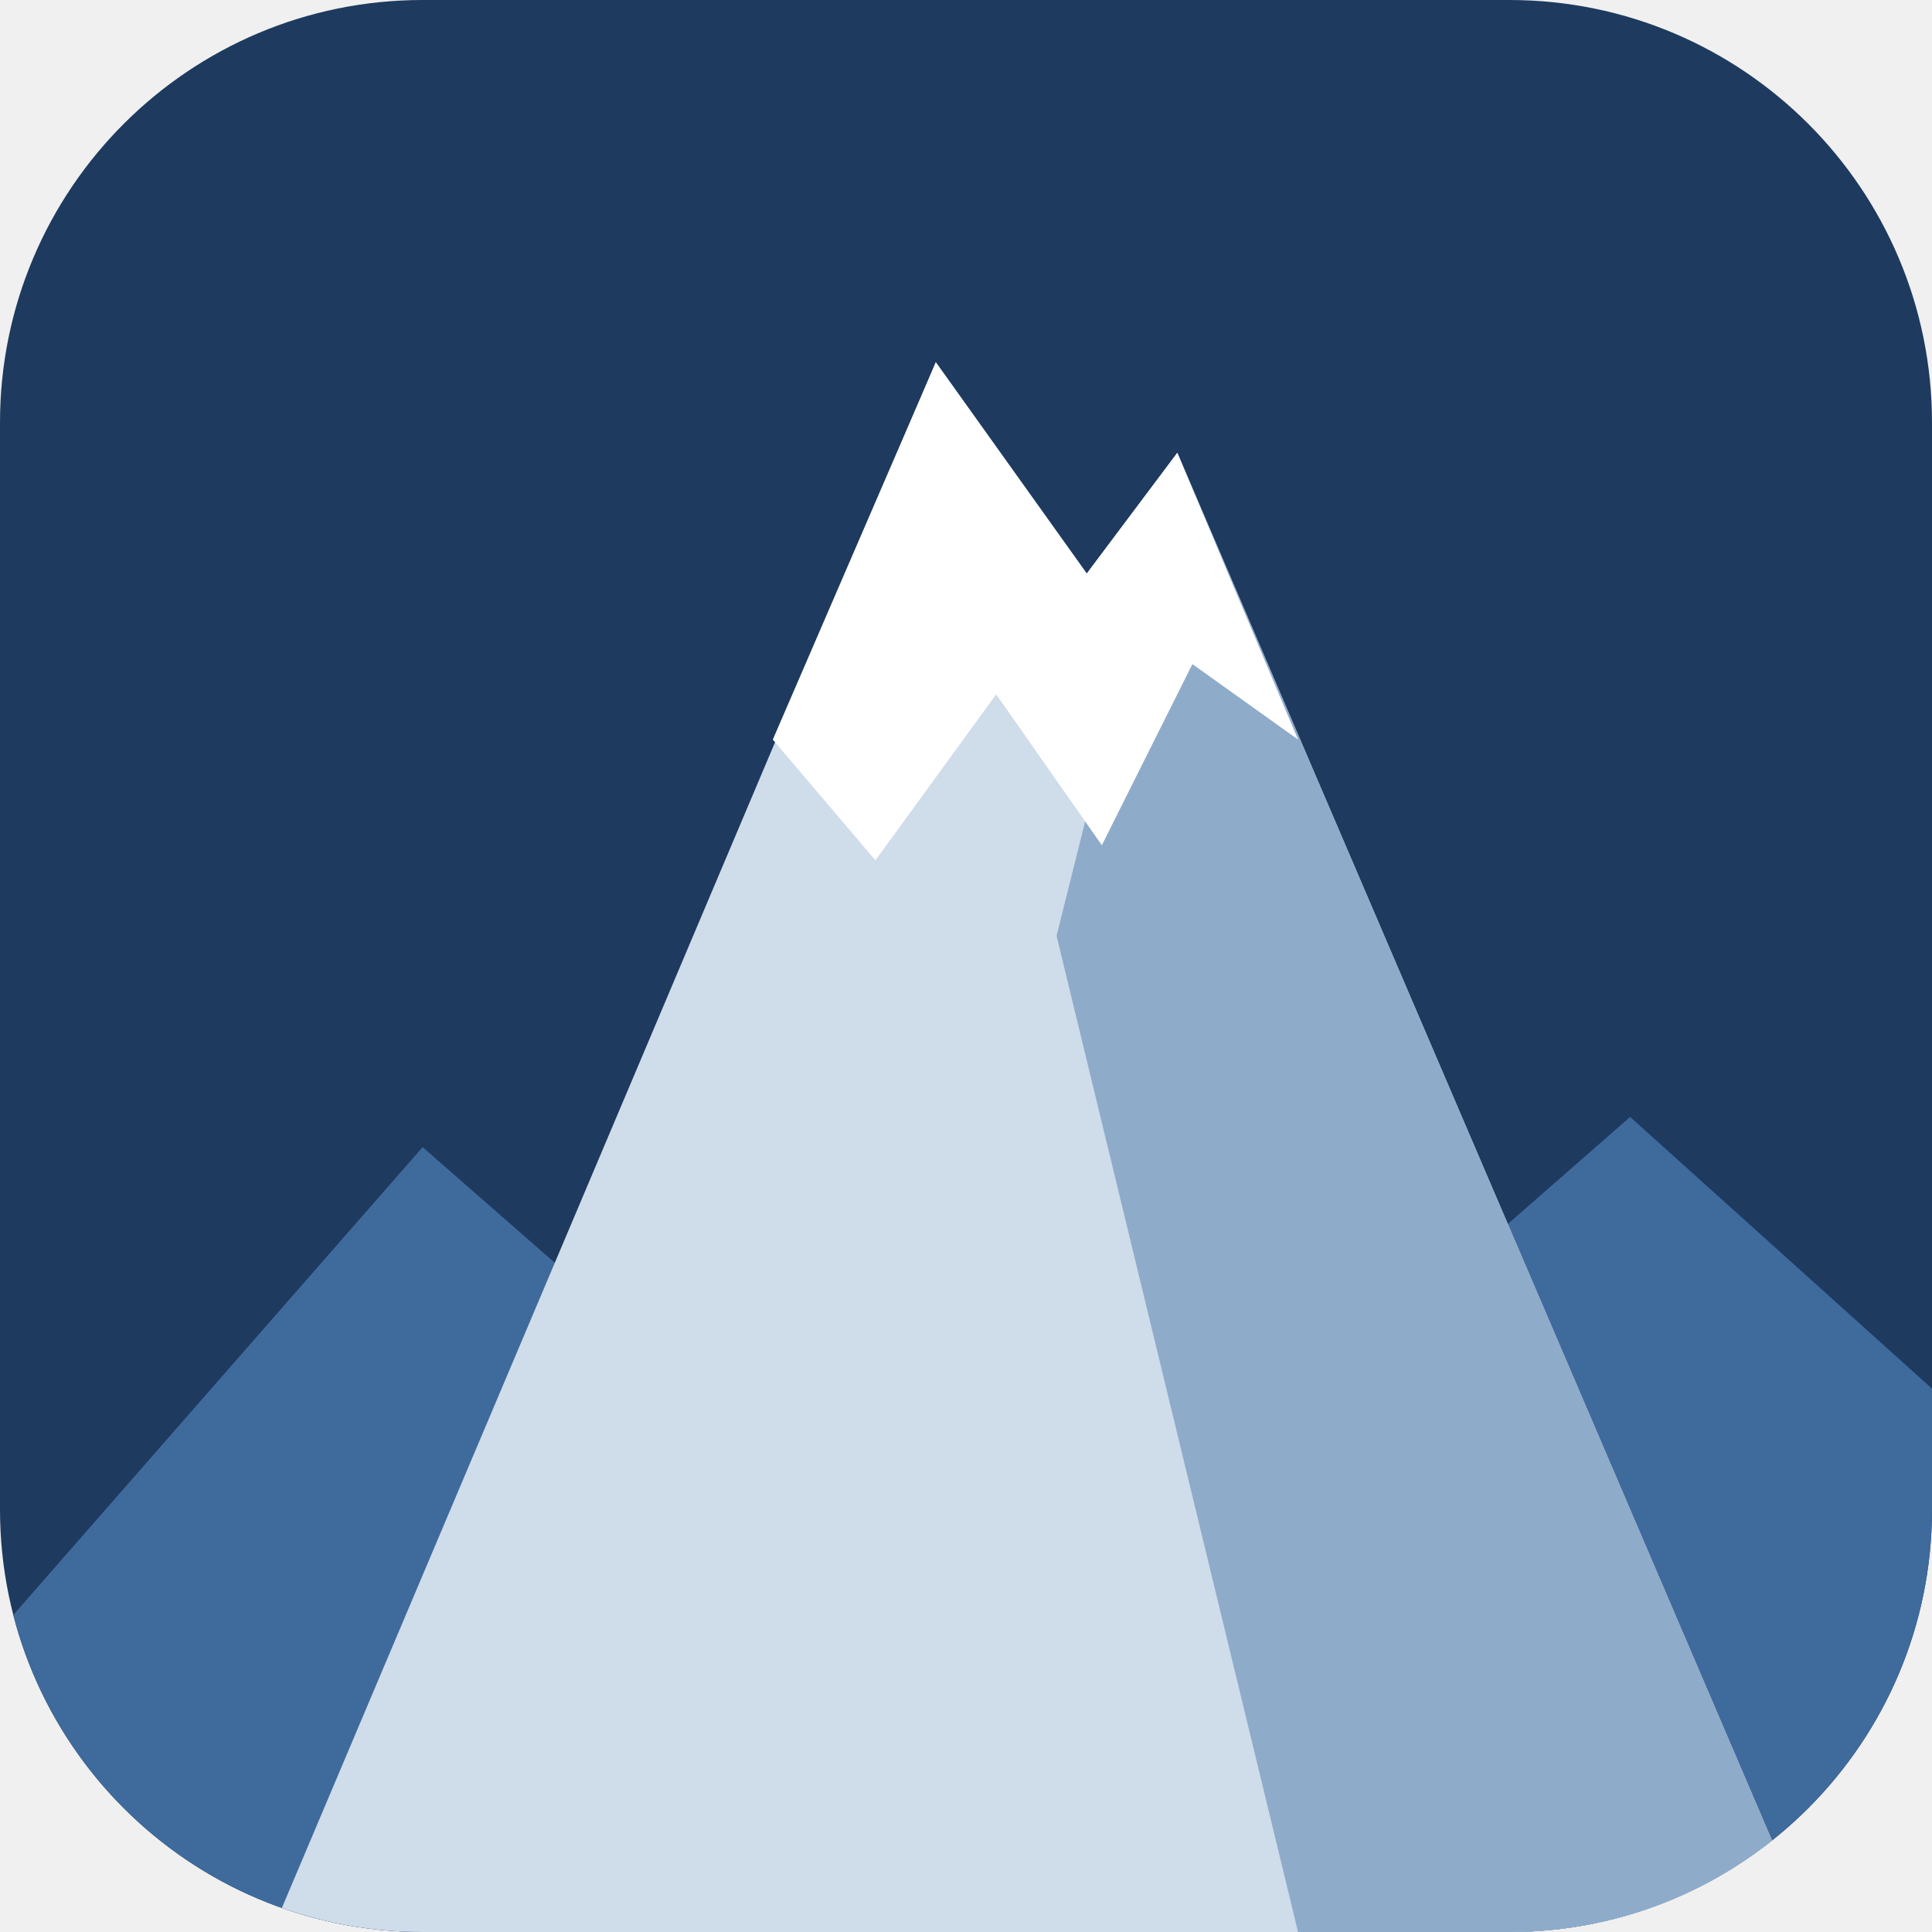
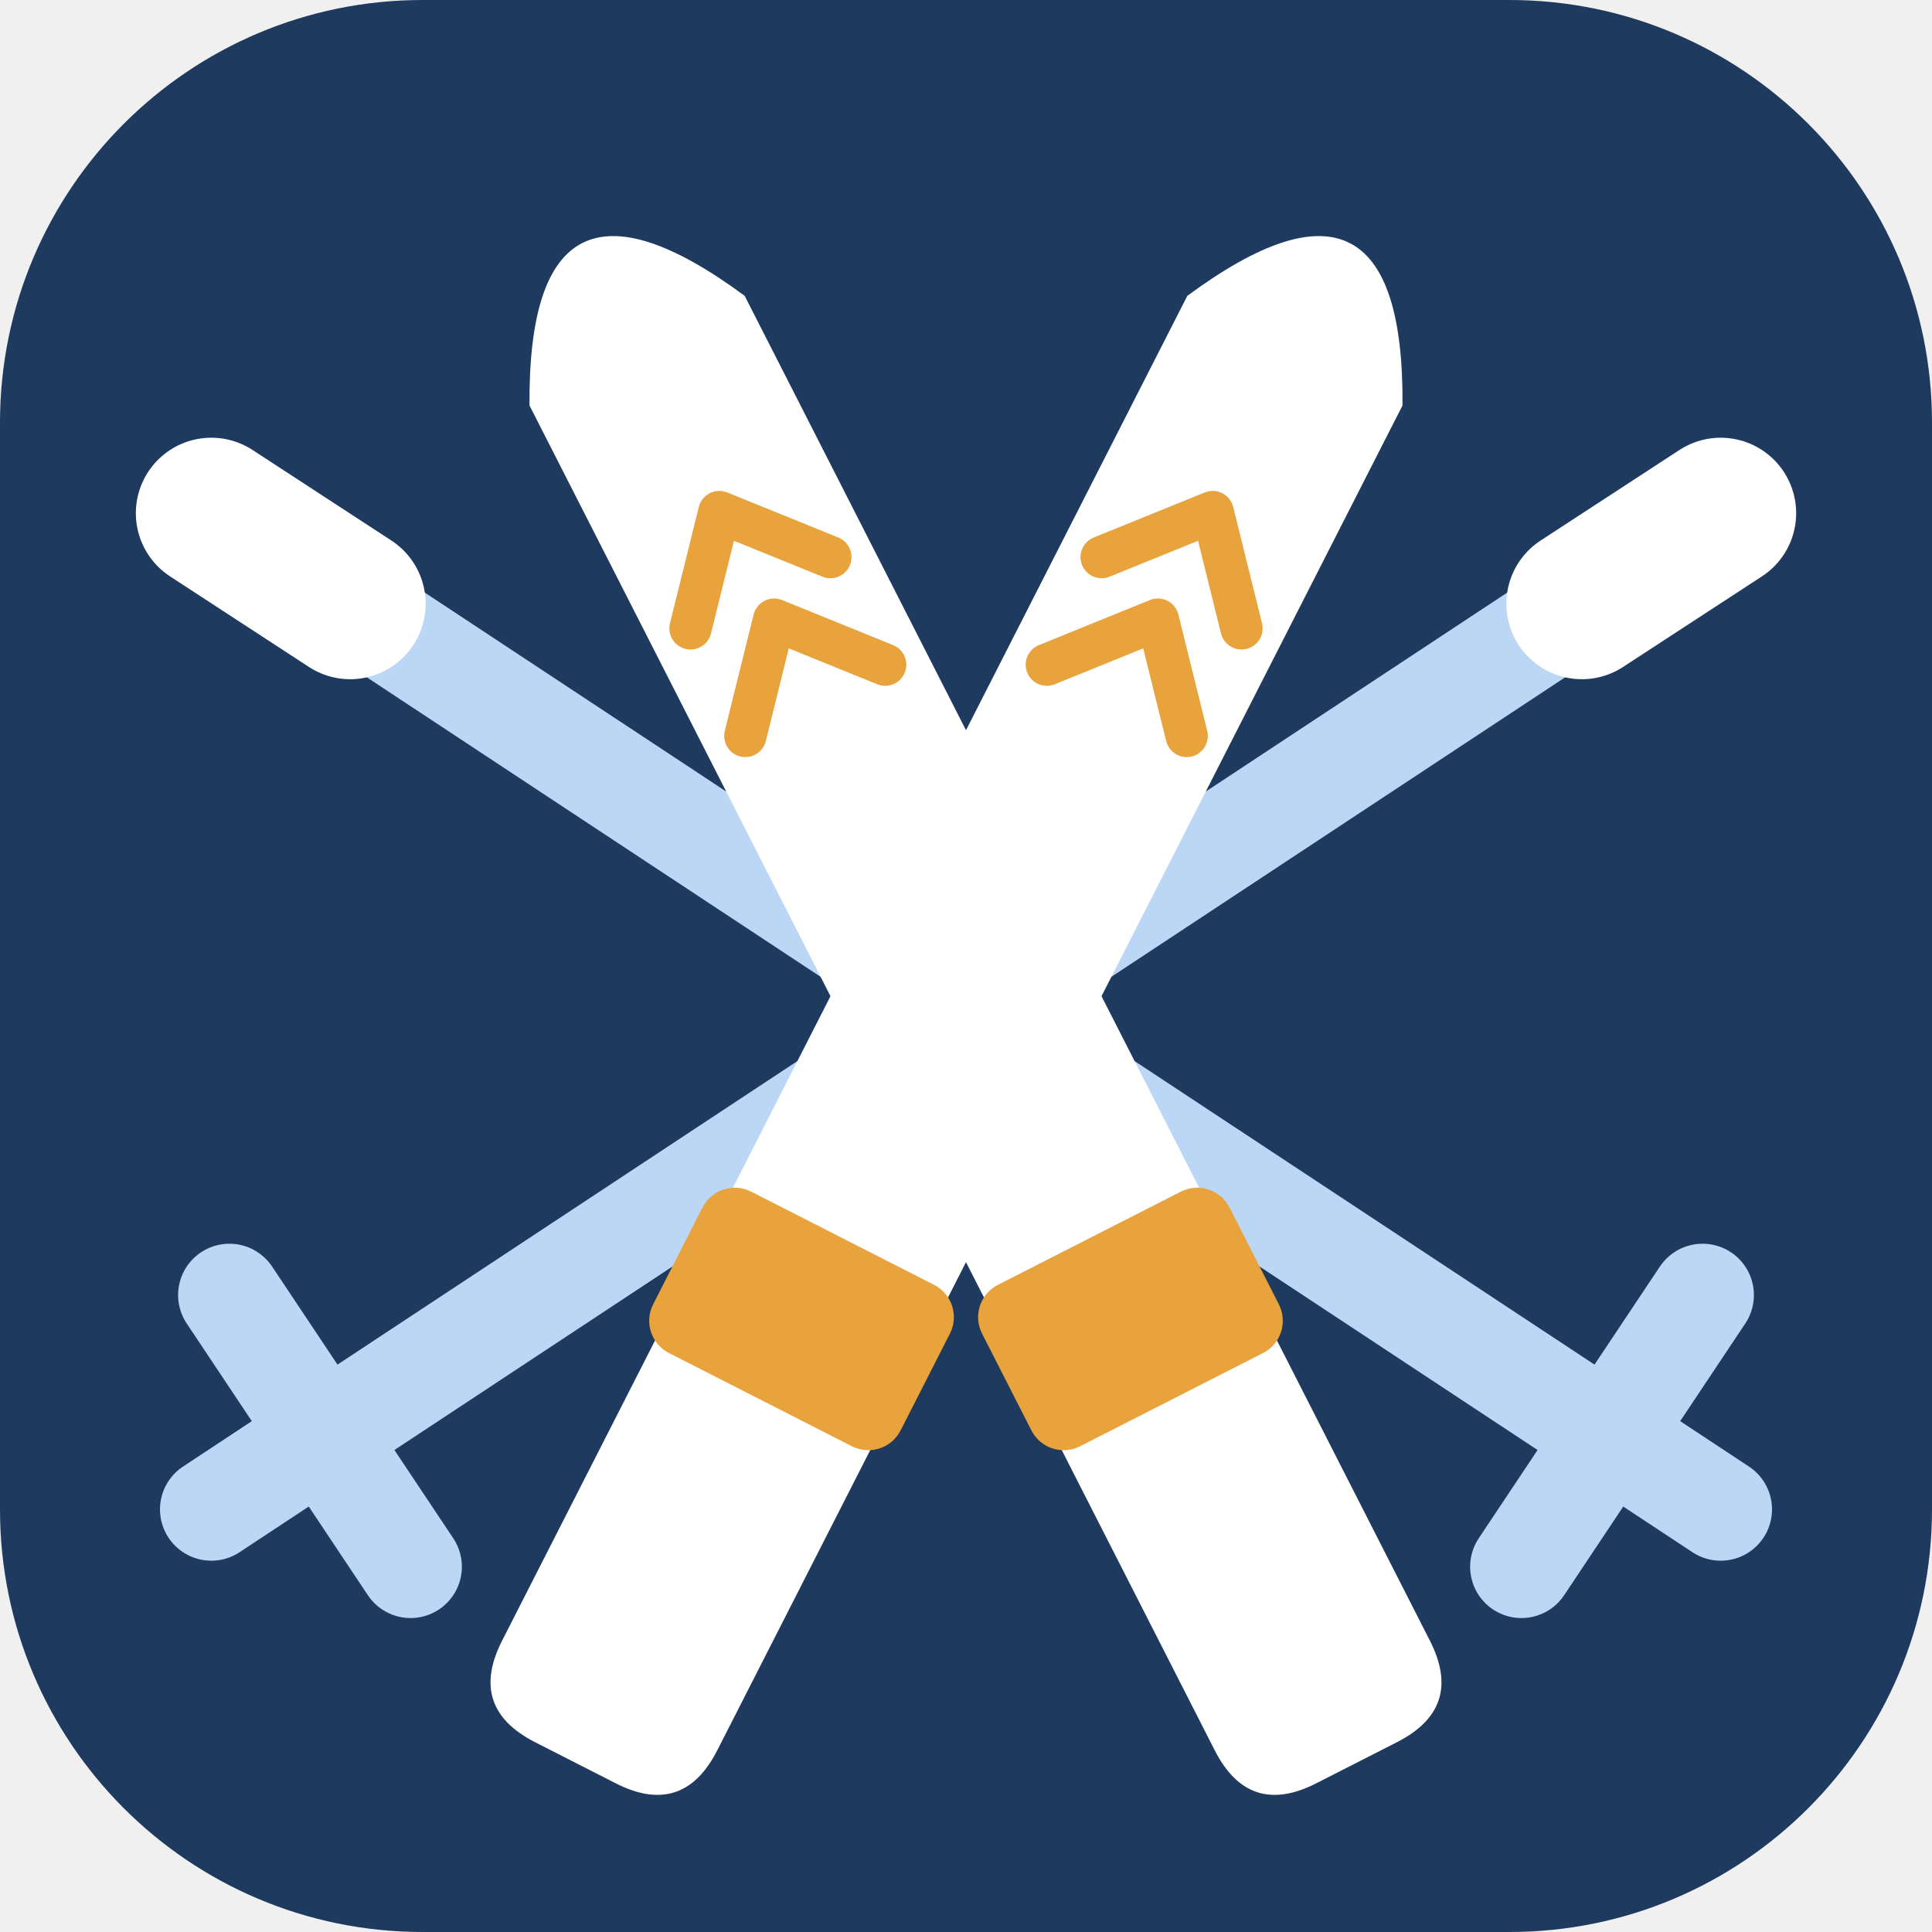
<svg xmlns="http://www.w3.org/2000/svg" viewBox="0 0 64 64">
  <clipPath id="r">
    <rect width="64" height="64" rx="14" />
  </clipPath>
  <g clip-path="url(#r)">
    <rect width="64" height="64" fill="#1e3a5f" />
-     <path d="M0 54 L14 38 L22 45 L33 33 L46 44 L54 37 L64 46 L64 64 L0 64 Z" fill="#3f6a9c" />
-     <path d="M9 64 L31 12 L36 19 L39 15 L60 64 Z" fill="#cfdcea" />
-     <path d="M39 15 L60 64 L43 64 L35 31 Z" fill="#8eabca" />
-     <path d="M31 12 L36 19 L39 15 L43 24.5 L39.5 22 L36.5 28 L33 23 L29 28.5 L25.6 24.5 Z" fill="#ffffff" />
+     <g stroke="#bcd6f5" stroke-width="3.4" stroke-linecap="round">
+       <line x1="7" y1="50" x2="57" y2="17" />
+       <line x1="57" y1="50" x2="7" y2="17" />
+       <line x1="7.6" y1="42.9" x2="13.6" y2="51.9" />
+       <line x1="50.4" y1="51.9" x2="56.4" y2="42.9" />
+     </g>
+     <g stroke="#ffffff" stroke-width="5" stroke-linecap="round">
+       <line x1="57" y1="17" x2="52.4" y2="20" />
+       <line x1="7" y1="17" x2="11.6" y2="20" />
+     </g>
+     <g transform="translate(32 33) rotate(-27)">
+       <path d="M-4 -24 Q0 -32 4 -24 L4 26 Q4 28.5 1.5 28.5 L-1.5 28.5 Q-4 28.5 -4 26 Z" fill="#ffffff" />
+       <path d="M-2.6 -15 L0 -18 L2.6 -15 M-2.6 -11 L0 -14 L2.6 -11" stroke="#e8a33d" stroke-width="1.4" fill="none" stroke-linecap="round" stroke-linejoin="round" />
+       <rect x="-4.6" y="9" width="9.2" height="6" rx="1.2" fill="#e8a33d" />
+     </g>
+     <g transform="translate(32 33) rotate(27)">
+       <path d="M-4 -24 Q0 -32 4 -24 L4 26 Q4 28.5 1.5 28.5 L-1.5 28.5 Q-4 28.5 -4 26 Z" fill="#ffffff" />
+       <path d="M-2.6 -15 L0 -18 L2.6 -15 M-2.6 -11 L0 -14 L2.6 -11" stroke="#e8a33d" stroke-width="1.4" fill="none" stroke-linecap="round" stroke-linejoin="round" />
+       <rect x="-4.6" y="9" width="9.2" height="6" rx="1.2" fill="#e8a33d" />
+     </g>
  </g>
</svg>
